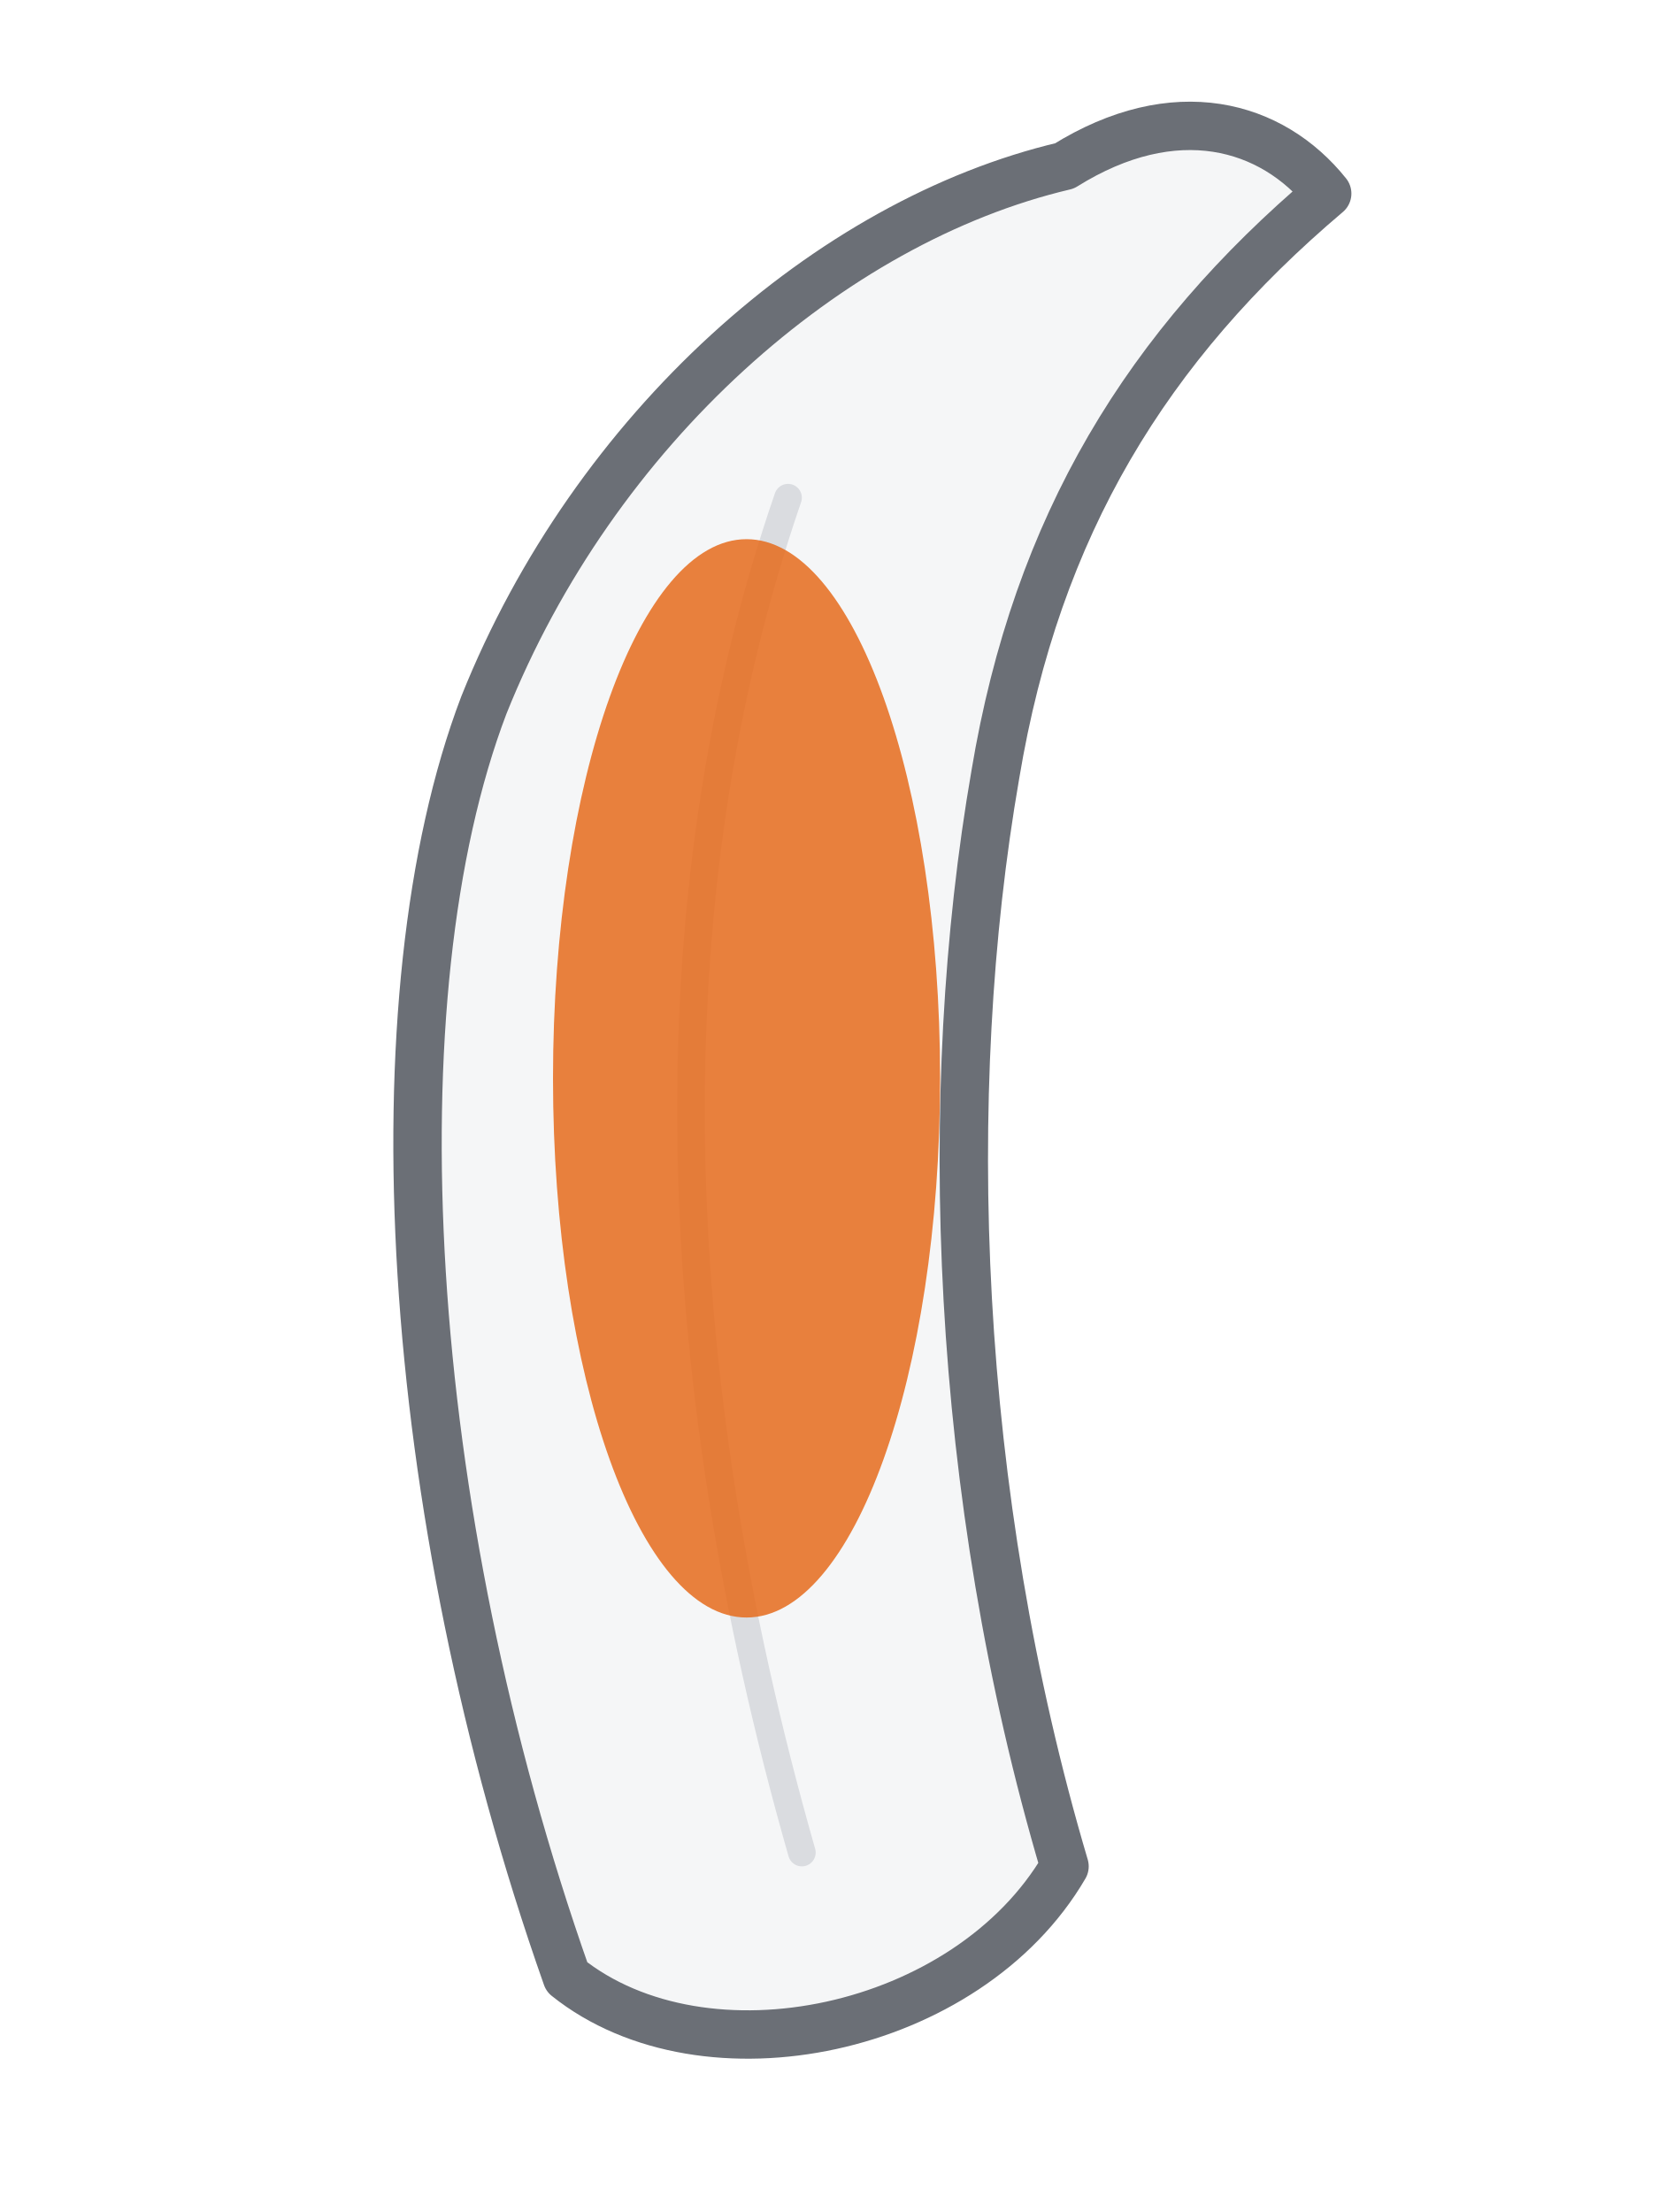
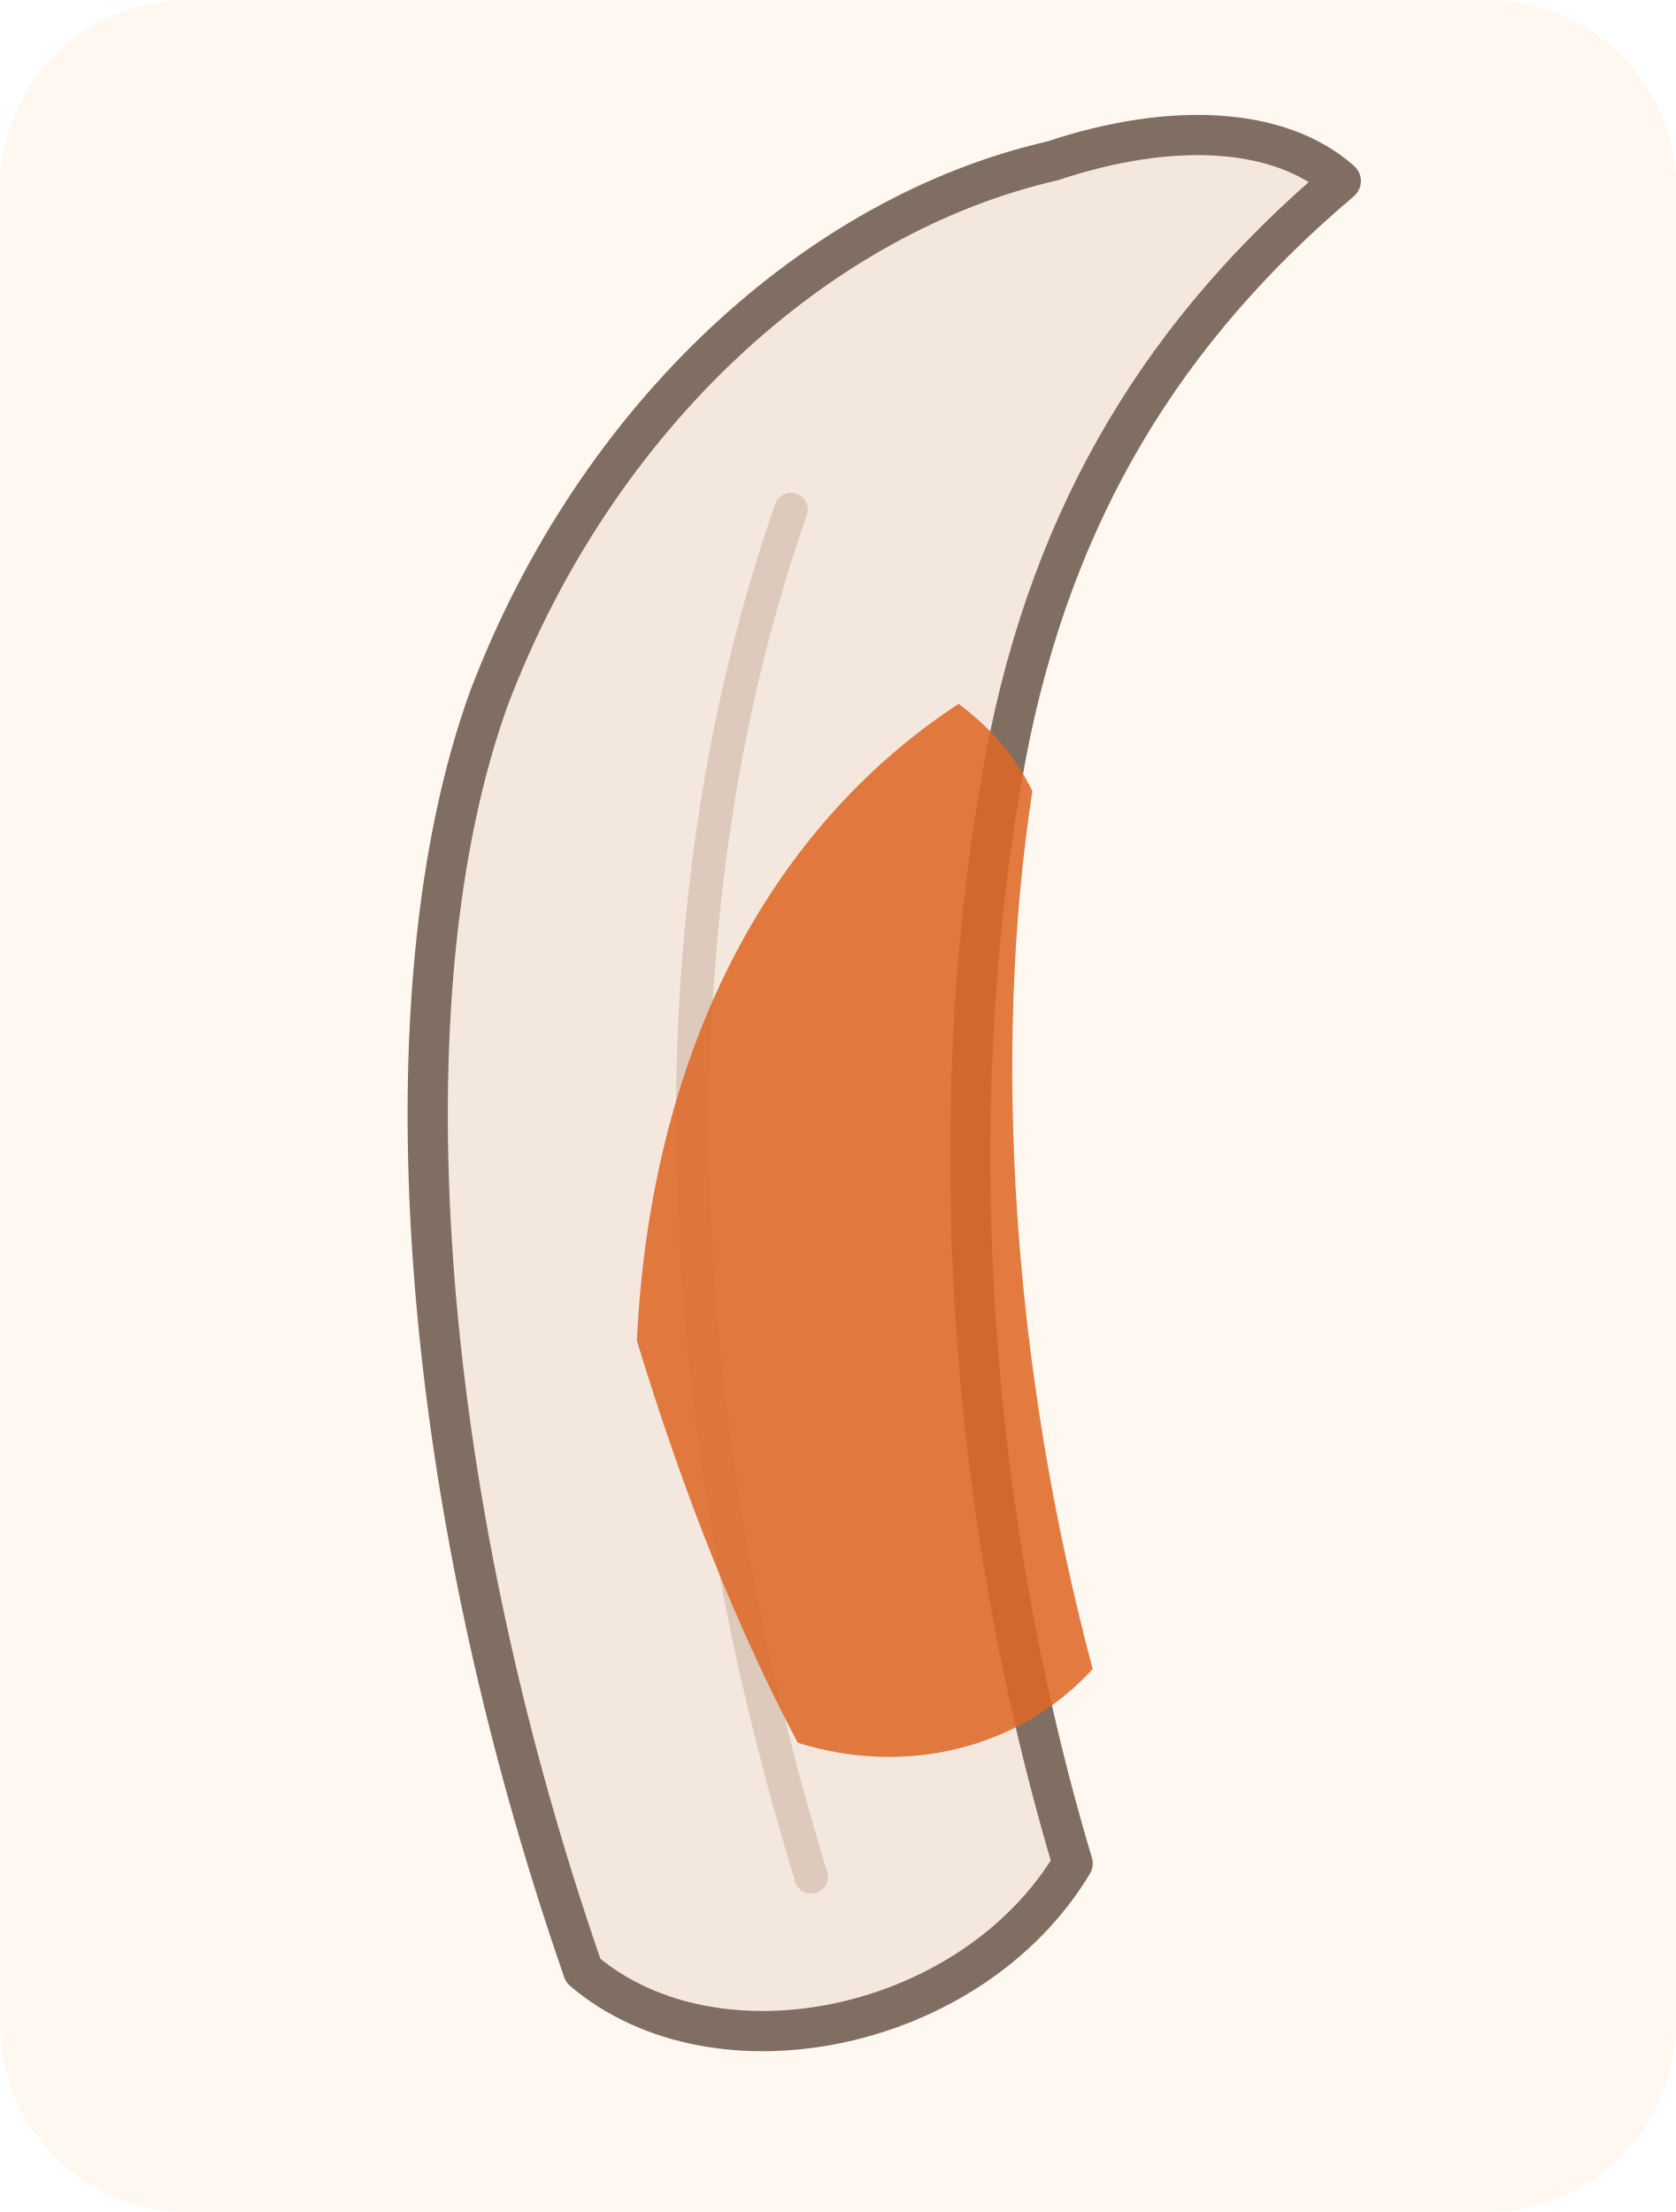
- <svg xmlns="http://www.w3.org/2000/svg" viewBox="0 0 240 320">
-   <path d="M154 24c-34 8-68 38-84 78-16 42-12 116 12 184 20 16 58 8 72-16-16-54-18-112-10-158 6-36 22-62 48-84-8-10-22-14-38-4Z" fill="#F5F6F7" stroke="#6B6F76" stroke-width="7" stroke-linejoin="round" />
-   <path d="M114 72c-20 58-18 126 2 196" fill="none" stroke="#DADCE0" stroke-width="4" stroke-linecap="round" />
-   <ellipse cx="108" cy="156" rx="28" ry="78" fill="#E66A1A" opacity="0.84" />
+ <svg xmlns="http://www.w3.org/2000/svg" viewBox="0 0 250 330" role="img" aria-label="Braço esquerdo">
+   <rect width="250" height="330" rx="28" fill="#FFF8F1" />
+   <path d="M157 24c-35 8-68 38-84 80-16 44-11 118 14 190 20 17 58 9 73-16-17-57-19-117-10-165 7-37 24-64 50-86-9-8-25-9-43-3Z" fill="#F4E8DE" stroke="#806E63" stroke-width="6" stroke-linejoin="round" />
+   <path d="M118 76c-21 60-19 132 3 204" fill="none" stroke="#DDCABC" stroke-width="5" stroke-linecap="round" />
+   <path d="M143 105c-29 19-46 53-48 95 7 23 15 43 24 60 16 5 33 1 44-11-12-45-15-92-9-131-3-6-7-10-11-13Z" fill="#DF6725" opacity=".86" />
</svg>
